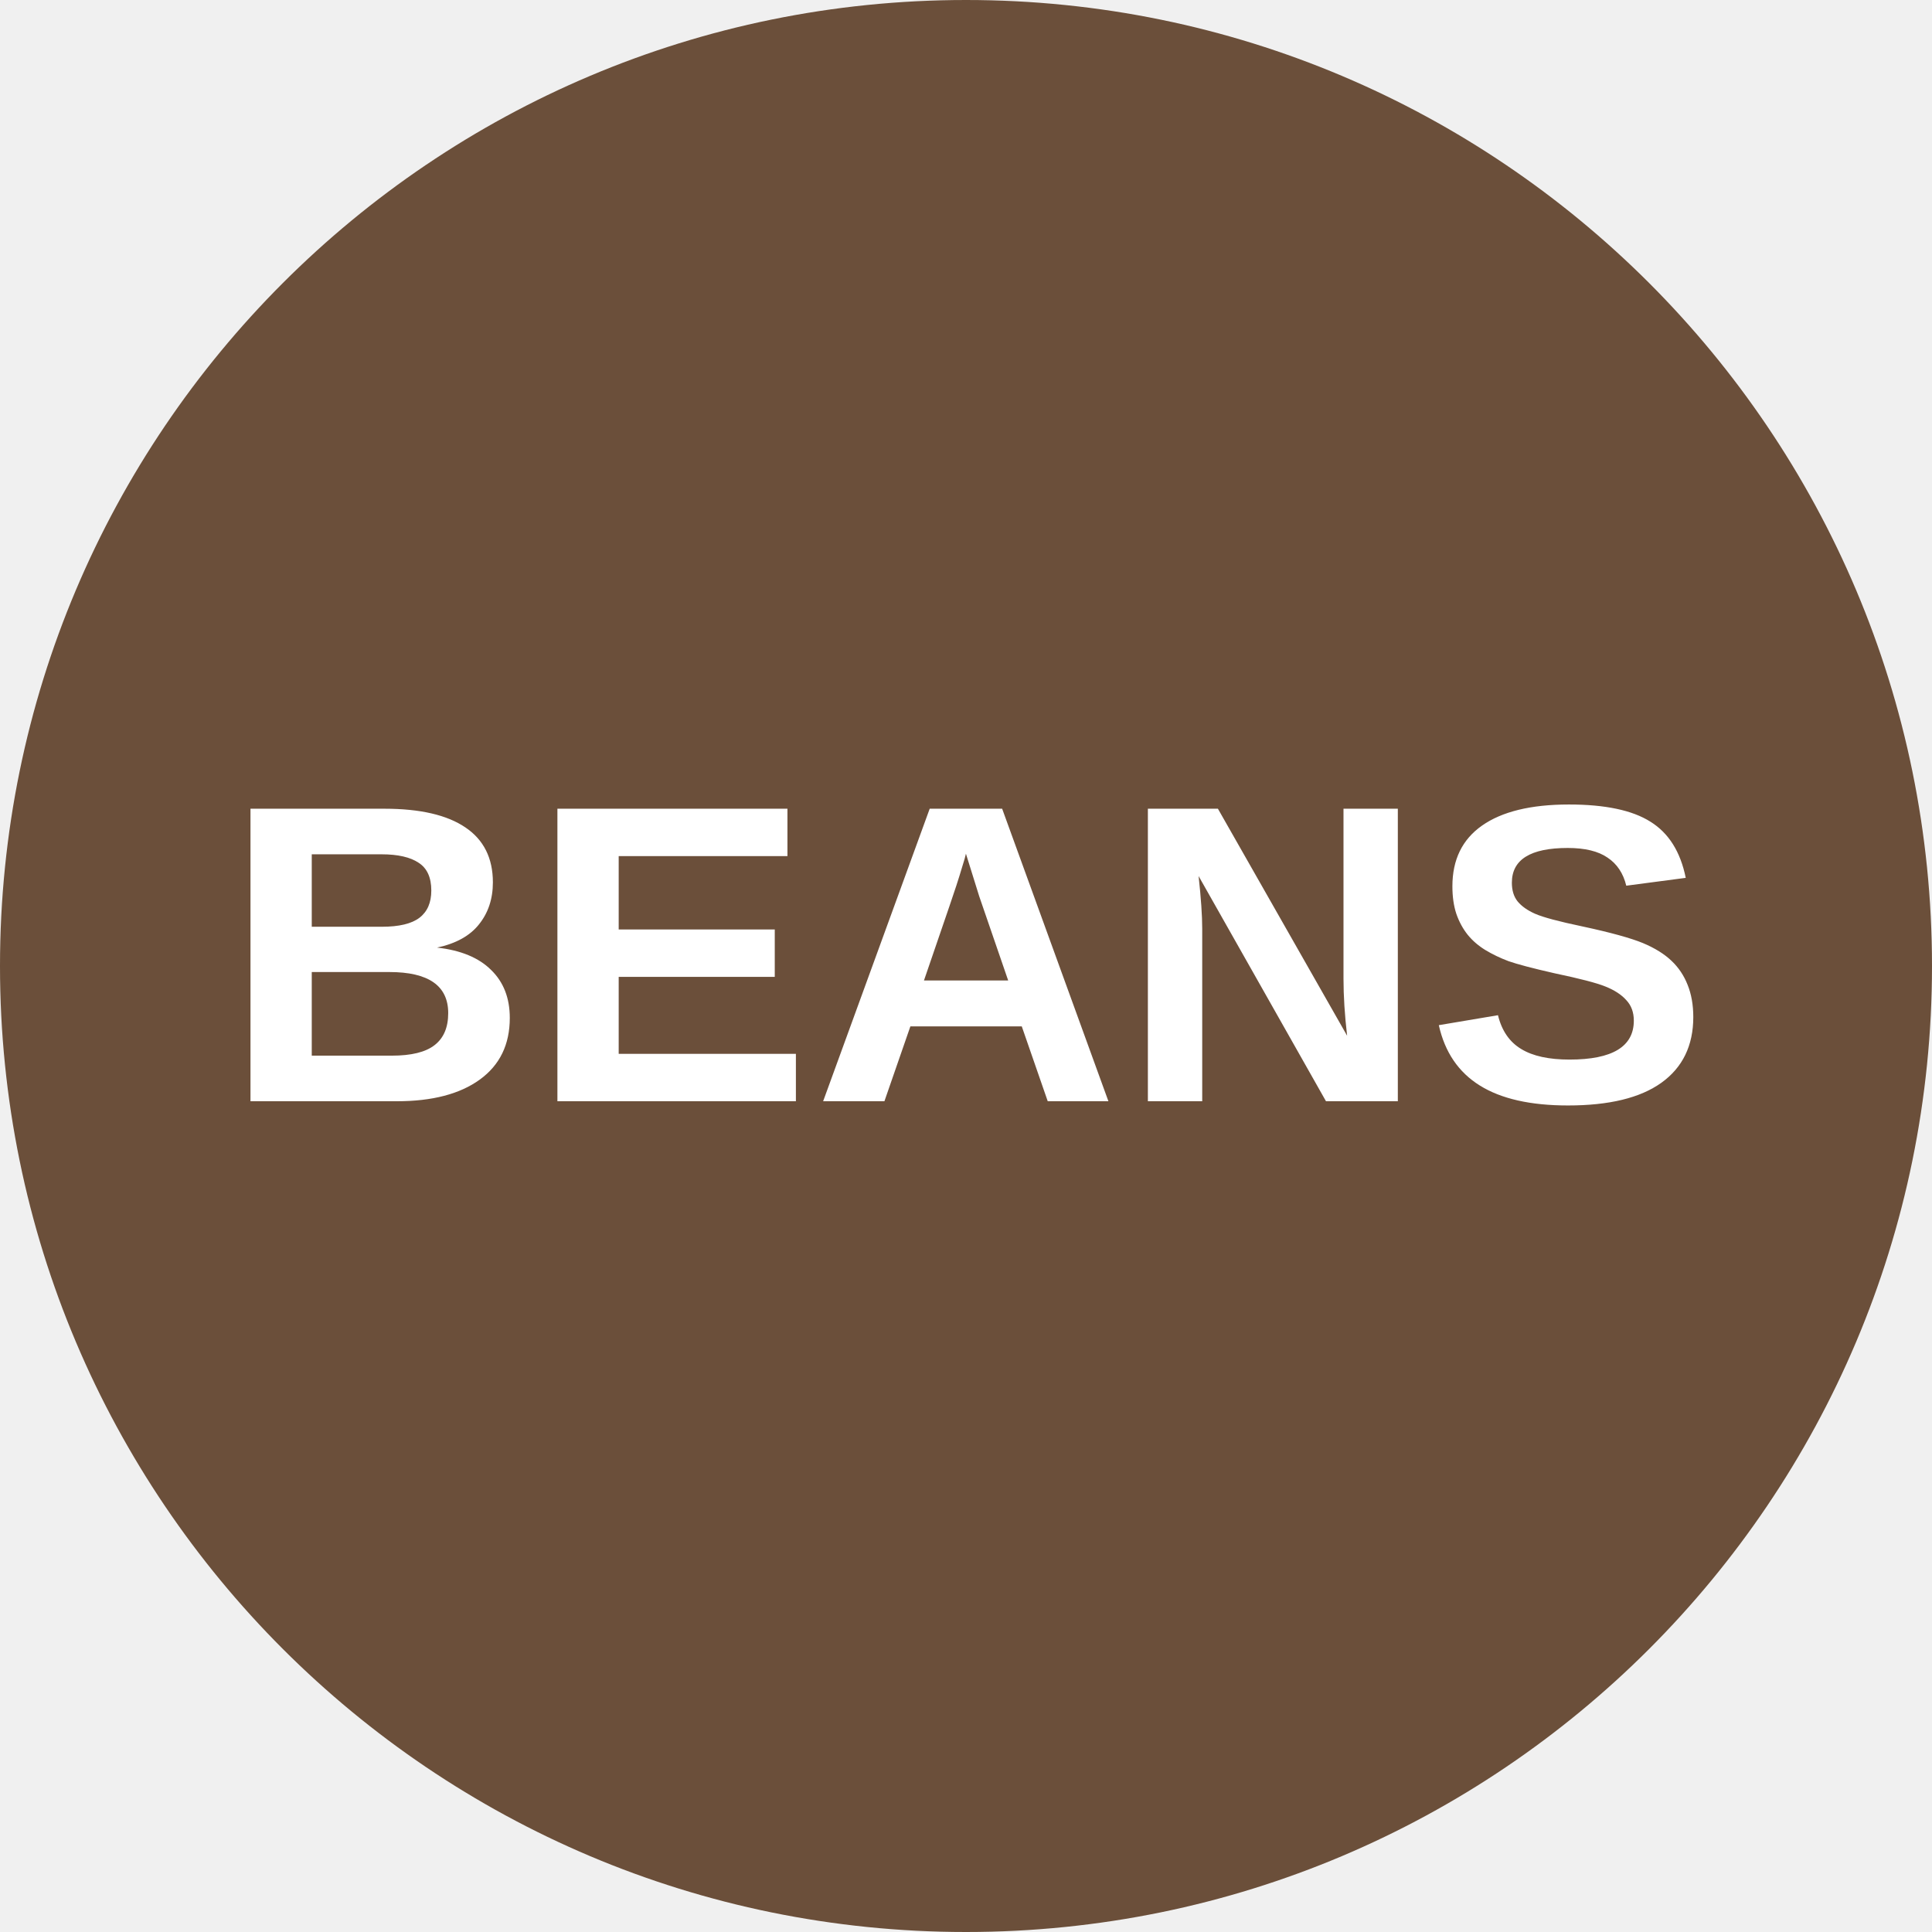
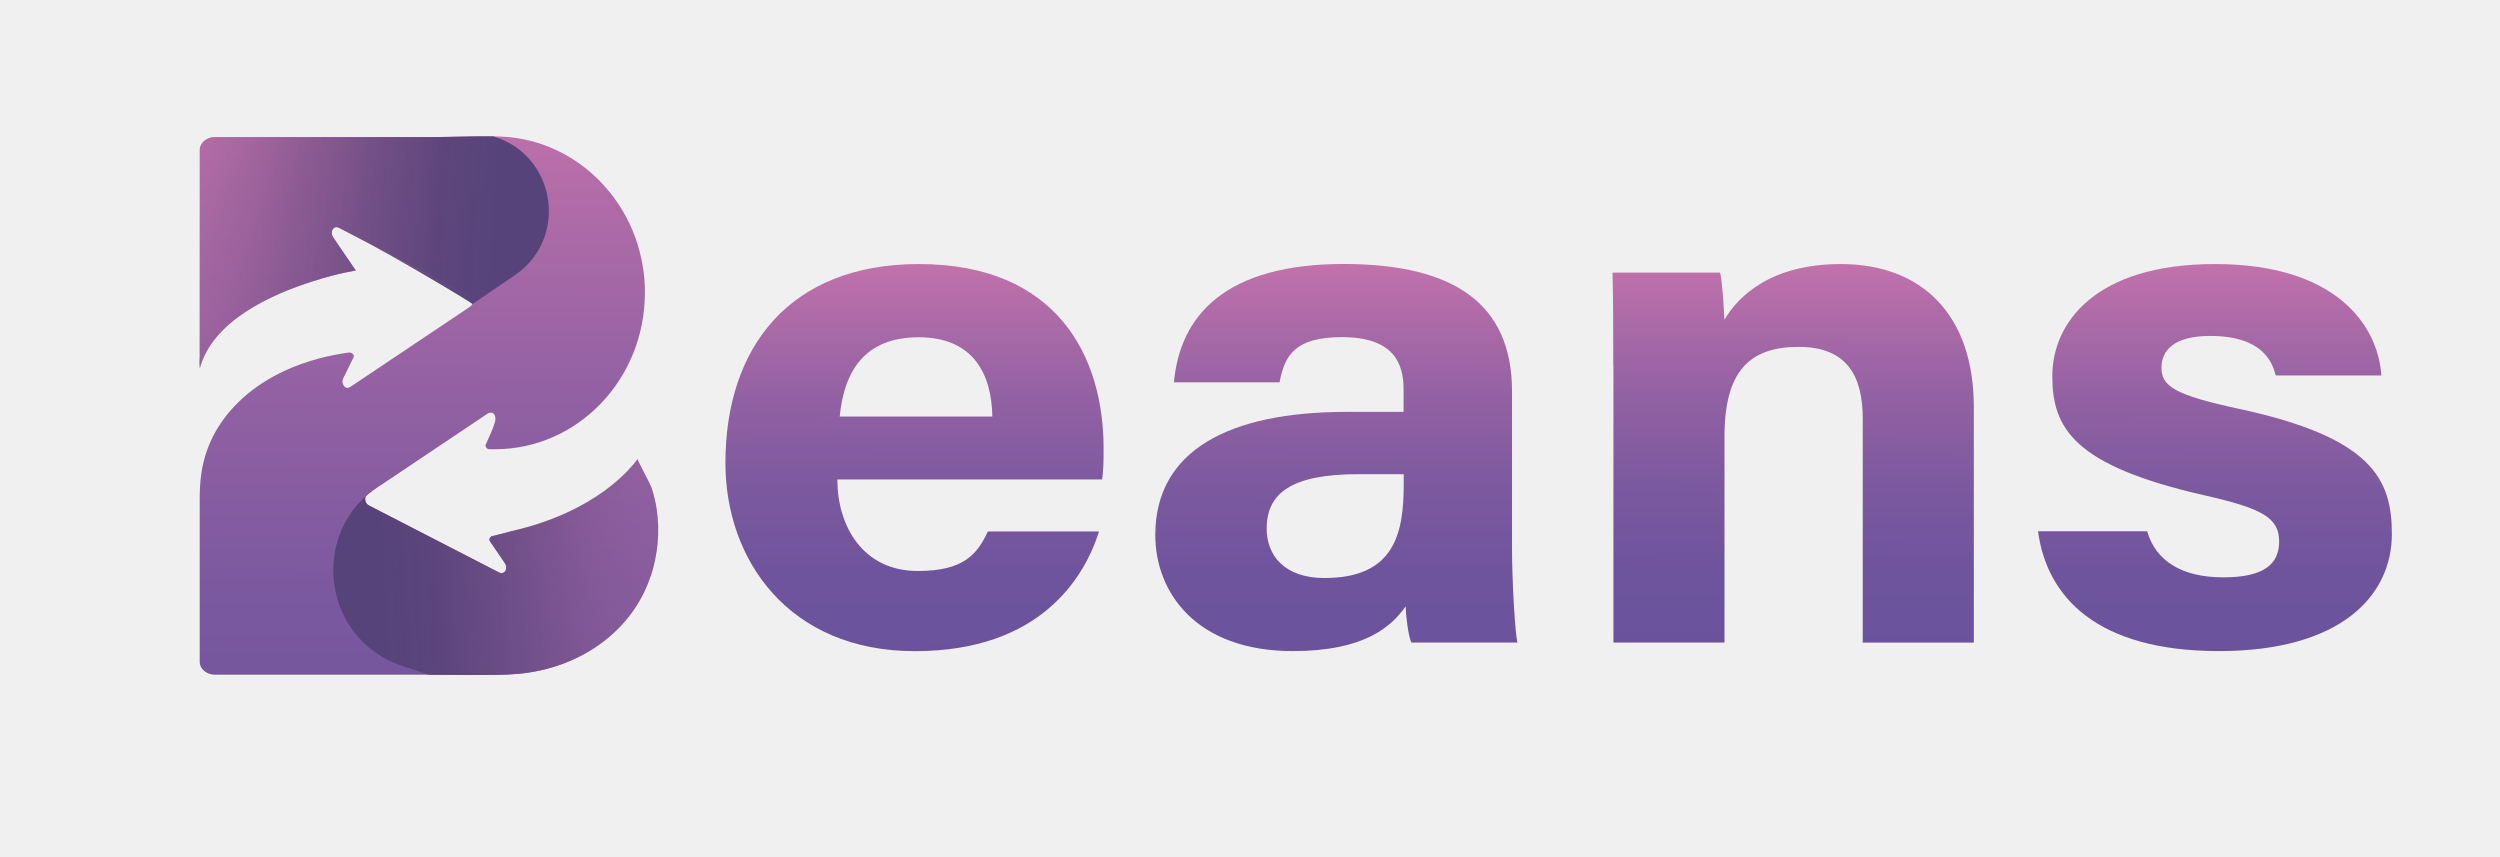
- <svg xmlns="http://www.w3.org/2000/svg" viewBox="0 0 100 100">
-   <circle cx="50" cy="50" r="50" fill="#6B4F3A" />
-   <text x="50" y="57" font-size="22" text-anchor="middle" fill="white" font-family="Arial,sans-serif" font-weight="bold">BEANS</text>
+ <svg xmlns="http://www.w3.org/2000/svg" xmlns:xlink="http://www.w3.org/1999/xlink" id="Laag_1" data-name="Laag 1" viewBox="0 0 338.01 115.77">
+   <defs>
+     <style>
+       .cls-1 {
+         fill: url(#linear-gradient-2);
+         stroke: url(#Naamloos_verloop_15-7);
+       }
+ 
+       .cls-1, .cls-2, .cls-3, .cls-4, .cls-5, .cls-6, .cls-7, .cls-8, .cls-9, .cls-10 {
+         stroke-width: 0px;
+       }
+ 
+       .cls-1, .cls-3, .cls-10 {
+         stroke-miterlimit: 10;
+       }
+ 
+       .cls-1, .cls-10 {
+         opacity: .1;
+       }
+ 
+       .cls-2 {
+         fill: url(#Naamloos_verloop_15);
+       }
+ 
+       .cls-3 {
+         fill: url(#Naamloos_verloop_12);
+         stroke: url(#Naamloos_verloop_15-5);
+       }
+ 
+       .cls-4 {
+         fill: url(#Naamloos_verloop_15-8);
+       }
+ 
+       .cls-5 {
+         fill: url(#Naamloos_verloop_15-2);
+       }
+ 
+       .cls-6 {
+         fill: url(#Naamloos_verloop_15-4);
+       }
+ 
+       .cls-7 {
+         fill: url(#Naamloos_verloop_15-3);
+       }
+ 
+       .cls-8 {
+         fill: url(#linear-gradient-4);
+       }
+ 
+       .cls-9 {
+         fill: url(#linear-gradient-3);
+       }
+ 
+       .cls-10 {
+         fill: url(#linear-gradient);
+         stroke: url(#Naamloos_verloop_15-6);
+       }
+     </style>
+     <linearGradient id="Naamloos_verloop_15" data-name="Naamloos verloop 15" x1="123.72" y1="35.7" x2="123.58" y2="88.04" gradientUnits="userSpaceOnUse">
+       <stop offset="0" stop-color="#c272ab" />
+       <stop offset=".11" stop-color="#b16ca8" />
+       <stop offset=".35" stop-color="#9261a3" />
+       <stop offset=".58" stop-color="#7c599f" />
+       <stop offset=".8" stop-color="#6e549d" />
+       <stop offset="1" stop-color="#6a539d" />
+     </linearGradient>
+     <linearGradient id="Naamloos_verloop_15-2" data-name="Naamloos verloop 15" x1="180.81" y1="35.7" x2="180.66" y2="88.05" xlink:href="#Naamloos_verloop_15" />
+     <linearGradient id="Naamloos_verloop_15-3" data-name="Naamloos verloop 15" x1="242.51" y1="35.68" x2="242.37" y2="86.94" xlink:href="#Naamloos_verloop_15" />
+     <linearGradient id="Naamloos_verloop_15-4" data-name="Naamloos verloop 15" x1="299.57" y1="35.7" x2="299.43" y2="88.03" xlink:href="#Naamloos_verloop_15" />
+     <linearGradient id="Naamloos_verloop_12" data-name="Naamloos verloop 12" x1="58.08" y1="14.18" x2="57.78" y2="125.59" gradientUnits="userSpaceOnUse">
+       <stop offset="0" stop-color="#f1e3f0" />
+       <stop offset="1" stop-color="#fdf8ef" />
+     </linearGradient>
+     <linearGradient id="Naamloos_verloop_15-5" data-name="Naamloos verloop 15" x1="58.07" y1="18.41" x2="57.87" y2="91.3" xlink:href="#Naamloos_verloop_15" />
+     <linearGradient id="linear-gradient" x1="95.11" y1="75.58" x2="50.96" y2="78.15" gradientUnits="userSpaceOnUse">
+       <stop offset="0" stop-color="#c272ab" stop-opacity="0" />
+       <stop offset=".04" stop-color="#ba6ea7" stop-opacity=".07" />
+       <stop offset=".25" stop-color="#965f96" stop-opacity=".4" />
+       <stop offset=".45" stop-color="#7a5289" stop-opacity=".66" />
+       <stop offset=".65" stop-color="#664a80" stop-opacity=".85" />
+       <stop offset=".83" stop-color="#5a447a" stop-opacity=".96" />
+       <stop offset="1" stop-color="#564379" />
+     </linearGradient>
+     <linearGradient id="Naamloos_verloop_15-6" data-name="Naamloos verloop 15" x1="67.06" y1="61.96" x2="66.98" y2="91.27" xlink:href="#Naamloos_verloop_15" />
+     <linearGradient id="linear-gradient-2" x1="16.7" y1="32.25" x2="67.55" y2="35.44" xlink:href="#linear-gradient" />
+     <linearGradient id="Naamloos_verloop_15-7" data-name="Naamloos verloop 15" x1="50.62" y1="18.39" x2="50.53" y2="49.9" xlink:href="#Naamloos_verloop_15" />
+     <linearGradient id="Naamloos_verloop_15-8" data-name="Naamloos verloop 15" x1="58.08" y1="14.19" x2="57.77" y2="125.58" xlink:href="#Naamloos_verloop_15" />
+     <linearGradient id="linear-gradient-3" x1="95.1" y1="75.58" x2="50.95" y2="78.16" xlink:href="#linear-gradient" />
+     <linearGradient id="linear-gradient-4" x1="16.7" y1="32.25" x2="67.54" y2="35.44" xlink:href="#linear-gradient" />
+   </defs>
+   <g>
+     <g>
+       <path class="cls-2" d="M113.21,64.83c.01,6.26,3.41,12.37,10.89,12.37,6.25,0,8.04-2.31,9.46-5.34h15.03c-1.92,6.12-7.85,16.18-24.89,16.18s-25.62-12.32-25.62-25.44c0-15.69,8.73-26.9,26.16-26.9,18.63,0,24.97,12.43,24.97,24.91,0,1.69,0,2.79-.2,4.22h-35.8ZM134.17,56.32c-.1-5.82-2.63-10.72-9.95-10.72s-10.09,4.58-10.69,10.72h20.64Z" />
+       <path class="cls-5" d="M204.43,73.95c0,4.76.42,11.72.73,12.92h-14.35c-.42-.99-.73-3.63-.76-4.89-1.97,2.81-5.66,6.05-15.25,6.05-13.08,0-18.6-7.93-18.6-15.69,0-11.4,9.92-16.65,25.83-16.65h7.74v-3.06c0-3.56-1.39-7.05-8.35-7.05-6.34,0-7.73,2.48-8.42,6.11h-14.28c.81-8.89,6.78-16.08,23.27-16,14.53.09,22.44,5.32,22.44,17.22v21.03ZM189.79,64.11h-6.12c-9.05,0-12.41,2.55-12.41,7.37,0,3.62,2.41,6.67,7.81,6.67,9.54,0,10.72-6.12,10.72-12.73v-1.31Z" />
+       <path class="cls-7" d="M218.12,49.46c0-4.25,0-8.91-.1-12.6h14.55c.3,1.29.5,4.76.58,6.37,1.84-3.14,6.23-7.53,15.74-7.53,10.9,0,17.98,6.79,17.98,19.36v31.82h-15.02v-30.28c0-5.62-2.03-9.7-8.66-9.7s-10.03,3.27-10.03,12.1v27.87h-15.02v-37.42Z" />
+       <path class="cls-6" d="M290.31,71.84c1.14,3.98,4.67,6.22,10.27,6.22s7.57-1.84,7.57-4.86c0-3.21-2.33-4.47-10.1-6.23-17.67-4.02-20.57-9.06-20.57-16.12s5.63-15.15,22-15.15,22.03,8.28,22.49,15.06h-14.28c-.48-1.85-1.82-5.34-8.88-5.34-4.97,0-6.57,2.03-6.57,4.28,0,2.49,1.69,3.69,10.49,5.58,18.1,3.88,20.66,9.6,20.66,16.93,0,8.28-6.83,15.82-23.38,15.82s-23.27-7.33-24.46-16.2h14.76Z" />
+     </g>
+     <g>
+       <path class="cls-3" d="M87.97,77.9c-2.34,7.17-9.21,12.4-17.85,13.21-2.98.28-9.23.12-12.17.12h-28.89c-1.14,0-2.06-.78-2.06-1.74v-22.36c0-.82.05-1.64.14-2.46.05-.45.12-.91.2-1.36.18-.95.44-1.87.78-2.76.74-1.94,1.85-3.72,3.29-5.31.48-.53.99-1.03,1.53-1.52,1.6-1.42,3.49-2.63,5.61-3.61,1.43-.65,2.95-1.2,4.57-1.63,1.28-.34,2.62-.61,4.01-.8.47-.06.84.33.65.7-.25.51-.51,1.02-.76,1.53-.18.37-.37.74-.55,1.11-.14.28-.19.55-.14.78.03.13.08.26.17.38.23.32.54.36.91.11.76-.51,1.52-1.02,2.27-1.52,1.8-1.2,3.59-2.41,5.39-3.61h0l.03-.02c2.81-1.88,5.61-3.76,8.42-5.64.13-.09.25-.2.32-.34,0-.02.02-.03.03-.05.06-.13.08-.29.07-.47-.03-.4-.25-.64-.53-.78-5.14-2.64-10.27-5.29-15.41-7.93-.73-.38-1.47-.76-2.21-1.14-.21-.11-.5-.09-.67.06-.22.18-.31.51-.25.83.02.1.05.2.11.3.08.15.17.28.26.41.62.9,1.23,1.81,1.85,2.71.34.49.67.99,1.01,1.48,0,0-.04,0-.12.02-.05,0-.12.02-.2.04-.22.04-.56.1-.98.19-1.06.22-2.67.61-4.54,1.22-5.64,1.78-13.57,5.38-15.26,11.79v-.11s-.08-.88-.01-1.37c0-.04.01-28.08.01-28.08,0-.96.92-1.74,2.06-1.74h29.74c2.1,0,7.92-.09,7.93-.09.69.01,1.36.04,2.02.09,6.18.58,11.56,4.05,14.88,9.1,1.43,2.16,2.48,4.62,3.05,7.26.11.51.21,1.02.28,1.54.13.86.2,1.74.22,2.62v.05c0,.17,0,.34,0,.5,0,11.68-9.08,21.15-20.29,21.15-.18,0-.35,0-.52,0h0s0,0,0,0c-.01,0-.03,0-.04,0-.1,0-.19,0-.29-.01-.31-.09-.49-.38-.37-.66.44-.99.93-1.98,1.23-3.02.15-.51.05-1.27-.57-1.26-.23,0-.42.13-.6.25-1.79,1.2-3.57,2.39-5.36,3.59-2.97,1.99-5.93,3.97-8.9,5.96h-.02c-.56.39-1.12.76-1.68,1.14-.27.18-.45.44-.41.86,0,.03,0,.07.01.1.06.34.25.55.51.68,5.88,3.02,11.75,6.05,17.62,9.07,0,0,0,0,0,0,.22.1.5.08.67-.06.09-.07.15-.16.19-.26.11-.25.11-.58-.05-.87-.08-.14-.17-.27-.27-.4-.6-.88-1.2-1.76-1.79-2.63-.19-.28-.03-.64.34-.74,0,0,0,0,.01,0,.01,0,.03,0,.04,0,.01,0,.03,0,.04-.01.06-.01.15-.03.27-.06.07-.02.16-.04.26-.07.27-.07.62-.15,1.03-.26.1-.03.2-.05.3-.08.02,0,.05-.01.07-.02.08-.02.17-.05.25-.07.09-.02.17-.05.27-.07.02,0,.03,0,.05-.01,11.58-2.65,16.2-8.68,17.01-9.75-.07.08,1.72,3.39,1.88,3.85.32.96.55,1.94.7,2.93.46,3.03.14,6.17-.81,9.1Z" />
+       <path class="cls-10" d="M87.97,77.9c-2.34,7.17-9.21,12.4-17.85,13.21-2.98.28-9.23.12-12.17.12l-3.58-1.19c-10.92-3.64-12.68-18.34-2.92-24.45h0c-.56.38-1.12.75-1.68,1.12-.27.18-.45.44-.41.86,0,.03,0,.07.01.1.06.34.25.55.51.68,5.88,3.02,11.75,6.05,17.62,9.07,0,0,0,0,0,0,.22.1.5.08.67-.06.09-.07.15-.16.19-.26.11-.25.11-.58-.05-.87-.08-.14-.17-.27-.27-.4-.6-.88-1.2-1.76-1.79-2.63-.19-.28-.03-.64.34-.74,0,0,0,0,.01,0,.01,0,.03,0,.04,0,.01,0,.03,0,.04-.01.06-.01.15-.03.27-.06.07-.02.16-.04.26-.07.27-.07.62-.15,1.03-.26.1-.03.2-.05.3-.08.02,0,.05-.01.07-.02.08-.02.17-.05.25-.07.09-.02.17-.05.27-.07.02,0,.03,0,.05-.01,11.58-2.65,16.2-8.68,17.01-9.75-.07.08,1.72,3.39,1.88,3.85.32.96.55,1.94.7,2.93.46,3.03.14,6.17-.81,9.1Z" />
+       <path class="cls-1" d="M63.87,41.11c.06-.13-10.73-6.54-15.88-9.19-.73-.38-1.47-.76-2.21-1.14-.21-.11-.5-.09-.67.06-.22.18-.31.51-.25.83.02.1.05.2.11.3.08.15.17.28.26.41.62.9,1.23,1.81,1.85,2.71.34.49.67.99,1.01,1.48,0,0-.04,0-.12.02-.05,0-.12.02-.2.04-.22.04-.56.1-.98.19-1.06.22-2.67.61-4.54,1.22-5.64,1.78-13.57,5.38-15.26,11.79v-.11s-.08-.88-.01-1.37c0-.04.01-28.08.01-28.08,0-.96.92-1.74,2.06-1.74h29.74c2.1,0,5.06-.15,7.9-.09,0,0,.02,0,.05.02,8.44,2.56,10.14,13.77,2.86,18.74-3.23,2.2-5.74,3.91-5.74,3.91Z" />
+     </g>
+   </g>
+   <g>
+     <path class="cls-4" d="M87.96,77.9c-2.34,7.17-9.21,12.39-17.84,13.2-2.98.28-9.23.12-12.17.12h-28.89c-1.14,0-2.06-.78-2.06-1.74v-22.36c0-.82.05-1.64.14-2.46.05-.45.12-.91.2-1.36.18-.95.44-1.87.78-2.76.74-1.94,1.85-3.72,3.29-5.31.48-.53.99-1.03,1.53-1.52,1.6-1.42,3.49-2.63,5.61-3.61,1.43-.65,2.95-1.2,4.57-1.63,1.28-.34,2.62-.61,4.01-.8.47-.06.84.33.65.7-.25.51-.51,1.02-.76,1.53-.18.37-.37.74-.55,1.11-.14.28-.19.55-.14.78.03.13.08.26.17.38.23.32.54.36.91.11.76-.51,1.52-1.02,2.27-1.52,1.8-1.2,3.59-2.41,5.39-3.61h0l.03-.02c2.81-1.88,5.61-3.76,8.42-5.64.13-.09.25-.2.32-.34,0-.02.02-.03.03-.05.06-.13.08-.29.07-.47-.03-.4-.25-.64-.53-.78-5.14-2.64-10.27-5.29-15.41-7.93-.73-.38-1.47-.76-2.21-1.14-.21-.11-.5-.09-.67.06-.22.18-.31.51-.25.83.02.1.05.2.11.3.08.15.17.28.26.41.62.9,1.23,1.81,1.85,2.71.34.49.67.99,1.01,1.48,0,0-.04,0-.12.02-.05,0-.12.02-.2.04-.22.04-.56.1-.98.19-1.06.22-2.67.61-4.54,1.22-5.64,1.78-13.57,5.38-15.25,11.79v-.11s-.08-.88-.01-1.37c0-.04.01-28.08.01-28.08,0-.96.92-1.74,2.06-1.74h29.74c2.1,0,7.92-.09,7.93-.09.69.01,1.36.04,2.02.09,6.18.58,11.55,4.05,14.88,9.1,1.43,2.16,2.48,4.61,3.05,7.25.11.51.21,1.02.28,1.54.13.86.2,1.73.22,2.62v.05c0,.17,0,.34,0,.5,0,11.68-9.08,21.15-20.28,21.15-.17,0-.35,0-.52,0h0s0,0,0,0c-.01,0-.03,0-.04,0-.1,0-.19,0-.29-.01-.31-.09-.49-.38-.37-.66.44-.99.93-1.98,1.23-3.02.15-.51.05-1.27-.57-1.26-.23,0-.42.13-.6.25-1.79,1.2-3.57,2.39-5.36,3.59-2.97,1.99-5.93,3.97-8.89,5.96h-.02c-.56.39-1.12.76-1.68,1.14-.27.18-.45.44-.41.86,0,.03,0,.07.01.1.06.34.25.55.51.68,5.88,3.02,11.75,6.05,17.62,9.07,0,0,0,0,0,0,.22.1.5.08.67-.06.09-.07.15-.16.19-.26.11-.25.11-.58-.05-.87-.08-.14-.17-.27-.27-.4-.6-.88-1.2-1.76-1.79-2.63-.19-.28-.03-.64.34-.74,0,0,0,0,.01,0,.01,0,.03,0,.04,0,.01,0,.03,0,.04-.01.06-.01.15-.03.27-.06.07-.02.16-.04.26-.07.27-.07.62-.15,1.03-.26.1-.03.2-.05.3-.08.02,0,.05-.01.07-.02.08-.02.17-.05.25-.07.09-.02.17-.05.27-.07.02,0,.03,0,.05-.01,11.58-2.65,16.2-8.67,17-9.75-.07.08,1.72,3.39,1.88,3.85.32.96.55,1.94.7,2.93.46,3.03.14,6.17-.81,9.1Z" />
+     <path class="cls-9" d="M87.96,77.9c-2.34,7.17-9.21,12.39-17.84,13.2-2.98.28-9.23.12-12.17.12l-3.58-1.19c-10.92-3.64-12.67-18.34-2.92-24.45h0c-.56.38-1.12.75-1.68,1.12-.27.18-.45.44-.41.86,0,.03,0,.07.01.1.06.34.25.55.51.68,5.88,3.02,11.75,6.05,17.62,9.07,0,0,0,0,0,0,.22.1.5.08.67-.06.09-.07.15-.16.19-.26.11-.25.11-.58-.05-.87-.08-.14-.17-.27-.27-.4-.6-.88-1.2-1.76-1.79-2.63-.19-.28-.03-.64.34-.74,0,0,0,0,.01,0,.01,0,.03,0,.04,0,.01,0,.03,0,.04-.01.06-.01.15-.03.27-.06.07-.02.16-.04.26-.07.27-.07.62-.15,1.03-.26.1-.03.2-.05.3-.08.02,0,.05-.01.07-.02.08-.02.17-.05.25-.07.09-.02.17-.05.27-.07.02,0,.03,0,.05-.01,11.58-2.65,16.2-8.67,17-9.75-.07.08,1.72,3.39,1.88,3.85.32.96.55,1.94.7,2.93.46,3.03.14,6.17-.81,9.1Z" />
+     <path class="cls-8" d="M63.87,41.11c.06-.13-10.73-6.54-15.87-9.19-.73-.38-1.47-.76-2.21-1.14-.21-.11-.5-.09-.67.06-.22.18-.31.51-.25.83.02.1.05.2.11.3.08.15.17.28.26.41.62.9,1.23,1.81,1.85,2.71.34.49.67.99,1.01,1.48,0,0-.04,0-.12.02-.05,0-.12.02-.2.04-.22.04-.56.1-.98.19-1.06.22-2.67.61-4.54,1.22-5.64,1.78-13.57,5.38-15.25,11.79v-.11s-.08-.88-.01-1.37c0-.04.01-28.08.01-28.08,0-.96.92-1.74,2.06-1.74h29.74c2.1,0,5.06-.15,7.9-.09,0,0,.02,0,.05.02,8.44,2.56,10.14,13.77,2.86,18.74-3.23,2.2-5.74,3.91-5.74,3.91Z" />
+   </g>
</svg>
